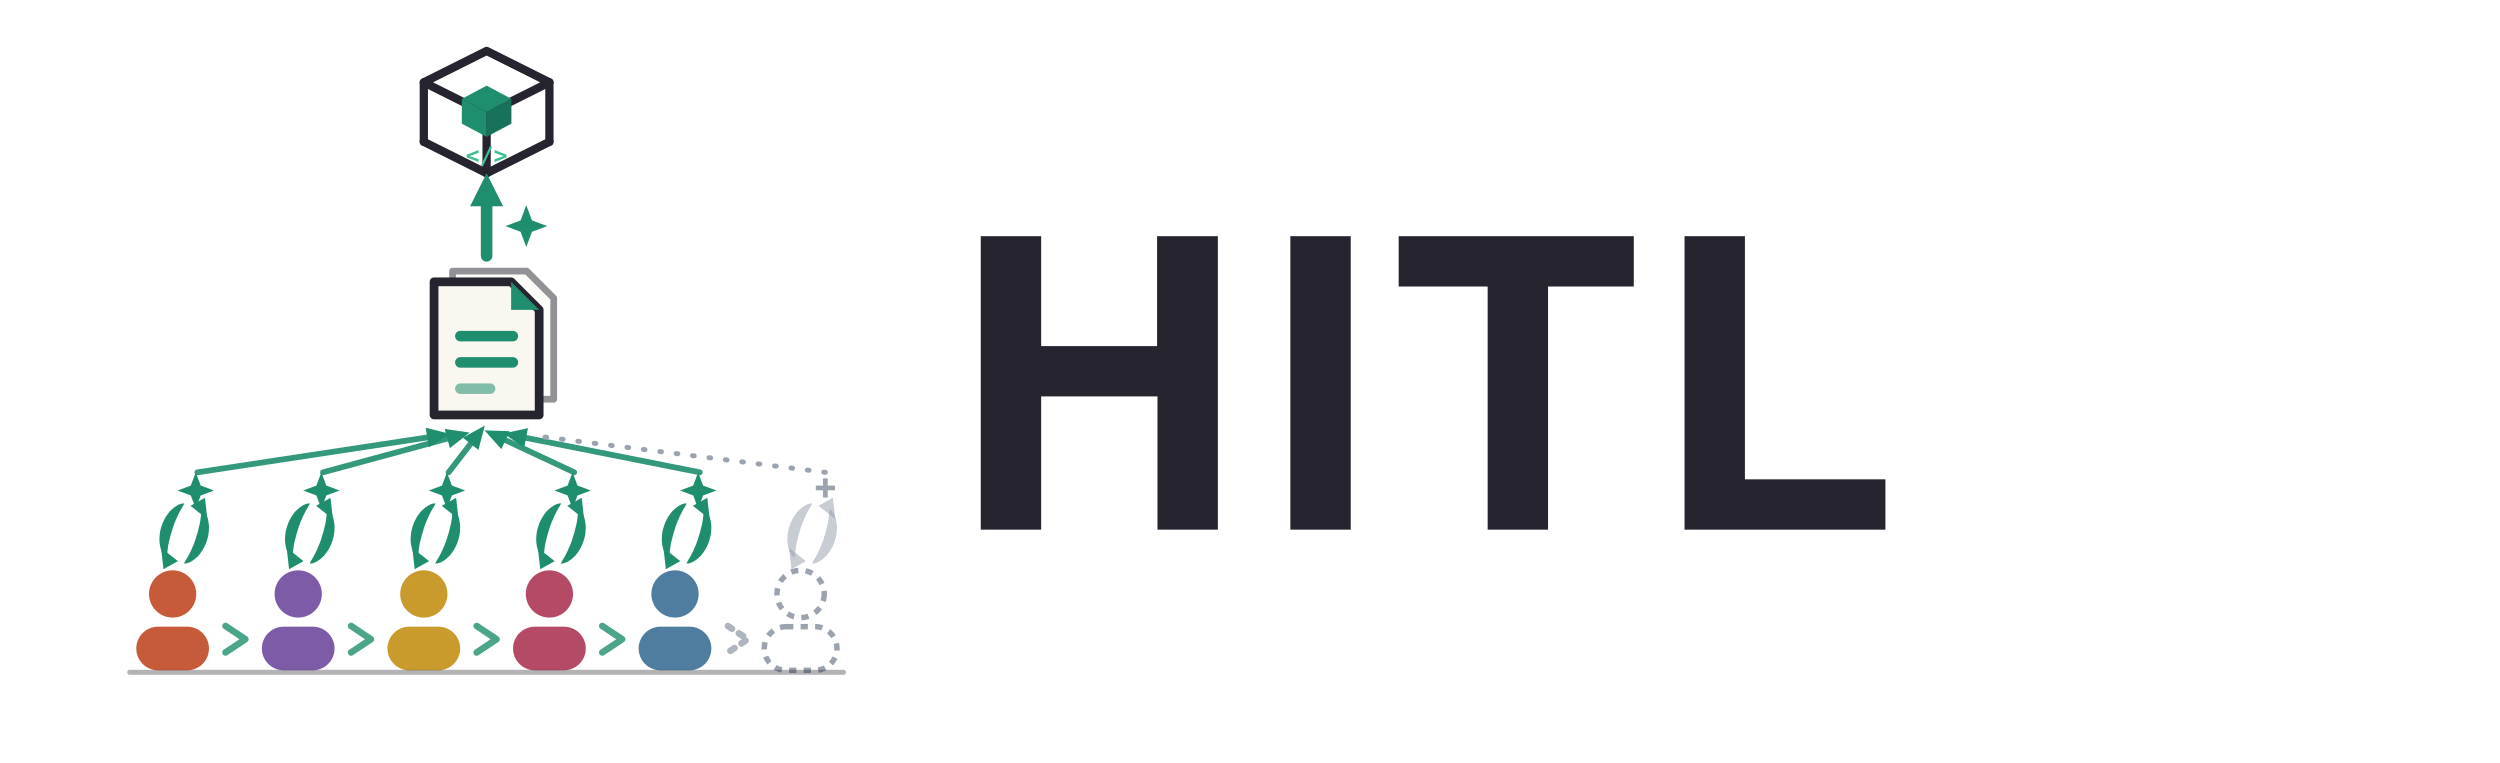
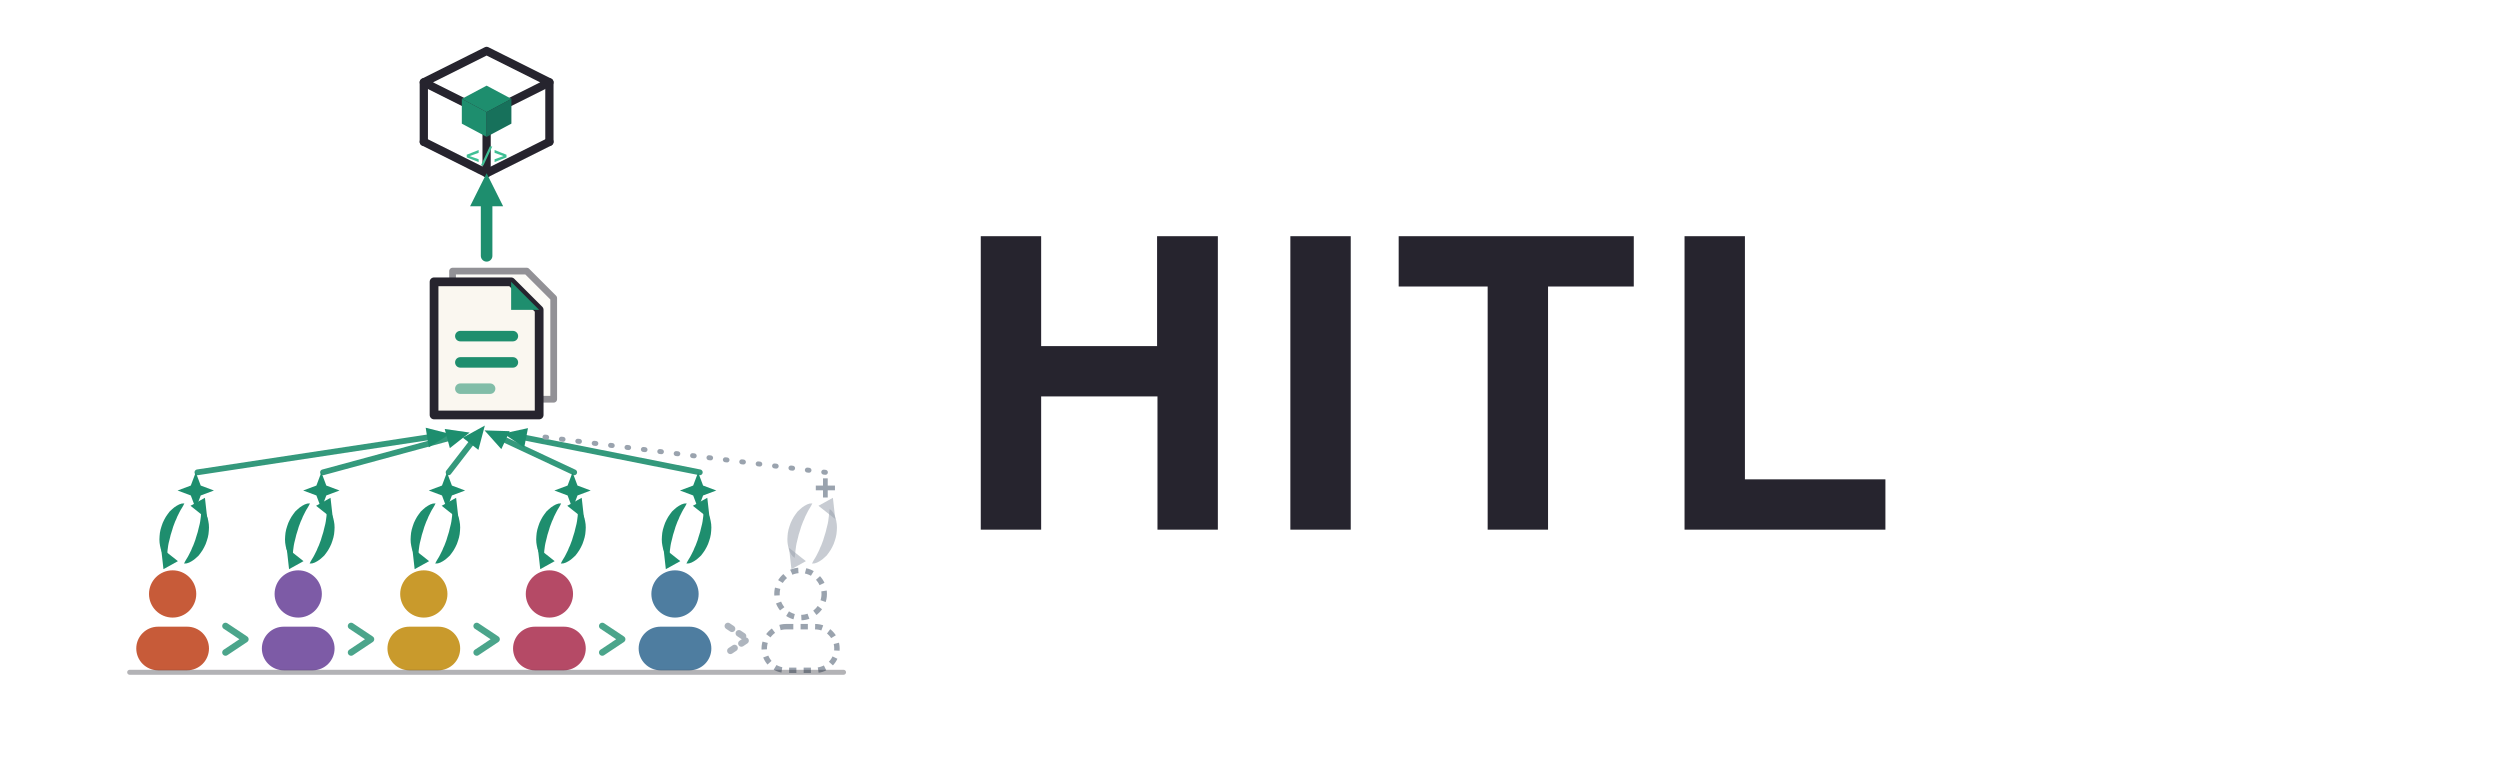
<svg xmlns="http://www.w3.org/2000/svg" width="1180" height="360" viewBox="0 0 1180 360">
  <g transform="translate(30,10) scale(0.78) translate(0,-30)">
    <g transform="translate(256,128)">
      <g fill="none" stroke="#26242E" stroke-width="5" stroke-linejoin="round" stroke-linecap="round">
        <polygon points="0,-80 38,-61 0,-42 -38,-61" />
        <line x1="-38" y1="-61" x2="-38" y2="-25" />
        <line x1="38" y1="-61" x2="38" y2="-25" />
        <line x1="0" y1="-42" x2="0" y2="-6" />
        <polyline points="-38,-25 0,-6 38,-25" />
      </g>
      <polygon points="0,-59 15,-51 0,-43 -15,-51" fill="#1E8E6E" />
      <polygon points="-15,-51 0,-43 0,-28 -15,-36" fill="#1E8E6E" />
      <polygon points="15,-51 0,-43 0,-28 15,-36" fill="#17715B" />
      <text x="0" y="-12" text-anchor="middle" font-family="Menlo, Consolas, monospace" font-weight="bold" font-size="14" fill="#3FBF94">&lt;/&gt;</text>
    </g>
    <line x1="256" y1="172" x2="256" y2="140" stroke="#1E8E6E" stroke-width="7" stroke-linecap="round" />
    <polygon points="12,0 -8,10 -8,-10" fill="#1E8E6E" transform="translate(256,134) rotate(-90)" />
-     <path transform="translate(280,154) scale(1.15)" fill="#1E8E6E" d="M0,-11 L3,-3 L11,0 L3,3 L0,11 L-3,3 L-11,0 L-3,-3 Z" />
    <g transform="translate(256,228)">
      <g transform="translate(10,-8) scale(1.02)" opacity="0.5">
        <path d="M -30 -38 L 14 -38 L 30 -22 L 30 38 L -30 38 Z" fill="#FAF7F0" stroke="#26242E" stroke-width="4" stroke-linejoin="round" />
      </g>
      <g transform="scale(1.06)">
        <path d="M -30 -38 L 14 -38 L 30 -22 L 30 38 L -30 38 Z" fill="#FAF7F0" stroke="#26242E" stroke-width="5" stroke-linejoin="round" />
        <path d="M 14 -38 L 14 -22 L 30 -22 Z" fill="#1E8E6E" />
        <rect x="-18" y="-10" width="36" height="6" rx="3" fill="#1E8E6E" />
        <rect x="-18" y="5" width="36" height="6" rx="3" fill="#1E8E6E" />
        <rect x="-18" y="20" width="23" height="6" rx="3" fill="#1E8E6E" opacity="0.55" />
      </g>
    </g>
    <line x1="81" y1="303" x2="226" y2="281" stroke="#1E8E6E" stroke-width="3.5" stroke-linecap="round" opacity="0.9" />
    <polygon points="8,0 -6,6 -6,-6" fill="#1E8E6E" transform="translate(226,281) rotate(-9)" />
    <g transform="translate(66,392) scale(1.1)" fill="#C75B39">
      <circle cx="0" cy="-14" r="13" />
      <rect x="-20" y="4" width="40" height="24" rx="12" />
    </g>
    <polygon points="72.9,358.2 74.5,358.1 76.0,357.6 77.5,356.8 79.0,355.8 80.4,354.6 81.8,353.3 83.0,351.7 84.1,350.1 85.1,348.3 86.0,346.4 86.7,344.4 87.3,342.4 87.7,340.4 87.9,338.4 88.0,336.4 87.9,334.4 87.6,332.5 87.2,330.7 86.6,329.0 85.8,327.5 84.8,326.2 83.6,325.2 83.6,325.2 83.4,326.7 83.2,328.2 83.1,329.6 82.9,331.1 82.7,332.6 82.4,334.2 82.0,335.8 81.6,337.4 81.2,339.1 80.7,340.7 80.2,342.3 79.7,344.0 79.1,345.6 78.5,347.2 77.8,348.7 77.2,350.2 76.5,351.6 75.8,353.0 75.1,354.3 74.3,355.6 73.6,356.8 72.9,358.2" fill="#1E8E6E" />
    <polygon points="7,0 -5,5 -5,-5" fill="#1E8E6E" transform="translate(83.6,325.2) rotate(61)" />
    <polygon points="73.1,321.8 71.5,321.9 70.0,322.4 68.5,323.2 67.0,324.2 65.6,325.4 64.2,326.7 63.0,328.3 61.9,329.9 60.9,331.7 60.0,333.6 59.3,335.6 58.7,337.6 58.3,339.6 58.1,341.6 58.0,343.6 58.1,345.6 58.4,347.5 58.8,349.3 59.4,351.0 60.2,352.5 61.2,353.8 62.4,354.8 62.4,354.8 62.6,353.3 62.8,351.8 62.9,350.4 63.1,348.9 63.3,347.4 63.6,345.8 64.0,344.2 64.4,342.6 64.8,340.9 65.3,339.3 65.8,337.7 66.3,336.0 66.9,334.4 67.5,332.8 68.2,331.3 68.8,329.8 69.5,328.4 70.2,327.0 70.9,325.7 71.7,324.4 72.4,323.2 73.1,321.8" fill="#1E8E6E" />
    <polygon points="7,0 -5,5 -5,-5" fill="#1E8E6E" transform="translate(62.4,354.8) rotate(-119)" />
    <path transform="translate(80,314) scale(1.0)" fill="#1E8E6E" d="M0,-11 L3,-3 L11,0 L3,3 L0,11 L-3,3 L-11,0 L-3,-3 Z" />
    <line x1="157" y1="303" x2="238" y2="281" stroke="#1E8E6E" stroke-width="3.5" stroke-linecap="round" opacity="0.9" />
    <polygon points="8,0 -6,6 -6,-6" fill="#1E8E6E" transform="translate(238,281) rotate(-15)" />
    <g transform="translate(142,392) scale(1.1)" fill="#7D5BA6">
      <circle cx="0" cy="-14" r="13" />
      <rect x="-20" y="4" width="40" height="24" rx="12" />
    </g>
    <polygon points="148.9,358.2 150.5,358.1 152.0,357.6 153.5,356.8 155.0,355.8 156.4,354.6 157.8,353.3 159.0,351.7 160.1,350.1 161.1,348.3 162.0,346.4 162.7,344.4 163.3,342.4 163.7,340.4 163.9,338.4 164.0,336.4 163.9,334.4 163.6,332.5 163.2,330.7 162.6,329.0 161.8,327.5 160.8,326.2 159.6,325.2 159.6,325.2 159.4,326.7 159.2,328.2 159.1,329.6 158.9,331.1 158.7,332.6 158.4,334.2 158.0,335.8 157.6,337.4 157.2,339.1 156.7,340.7 156.2,342.3 155.7,344.0 155.1,345.6 154.5,347.2 153.8,348.7 153.2,350.2 152.5,351.6 151.8,353.0 151.1,354.3 150.3,355.6 149.6,356.8 148.9,358.2" fill="#1E8E6E" />
    <polygon points="7,0 -5,5 -5,-5" fill="#1E8E6E" transform="translate(159.6,325.2) rotate(61)" />
    <polygon points="149.1,321.8 147.5,321.9 146.0,322.4 144.5,323.2 143.0,324.2 141.6,325.4 140.2,326.7 139.0,328.3 137.9,329.9 136.9,331.7 136.0,333.6 135.3,335.6 134.7,337.6 134.3,339.6 134.1,341.6 134.0,343.6 134.1,345.6 134.4,347.5 134.8,349.3 135.4,351.0 136.2,352.5 137.2,353.8 138.4,354.8 138.4,354.8 138.6,353.3 138.8,351.8 138.9,350.4 139.1,348.9 139.3,347.4 139.6,345.8 140.0,344.2 140.4,342.6 140.8,340.9 141.3,339.3 141.8,337.7 142.3,336.0 142.9,334.4 143.5,332.8 144.2,331.3 144.8,329.8 145.5,328.4 146.2,327.0 146.9,325.7 147.7,324.4 148.4,323.2 149.1,321.8" fill="#1E8E6E" />
    <polygon points="7,0 -5,5 -5,-5" fill="#1E8E6E" transform="translate(138.4,354.8) rotate(-119)" />
    <path transform="translate(156,314) scale(1.0)" fill="#1E8E6E" d="M0,-11 L3,-3 L11,0 L3,3 L0,11 L-3,3 L-11,0 L-3,-3 Z" />
    <line x1="233" y1="303" x2="250" y2="281" stroke="#1E8E6E" stroke-width="3.5" stroke-linecap="round" opacity="0.9" />
    <polygon points="8,0 -6,6 -6,-6" fill="#1E8E6E" transform="translate(250,281) rotate(-52)" />
    <g transform="translate(218,392) scale(1.1)" fill="#C99A2C">
      <circle cx="0" cy="-14" r="13" />
      <rect x="-20" y="4" width="40" height="24" rx="12" />
    </g>
    <polygon points="224.9,358.2 226.5,358.1 228.0,357.6 229.5,356.8 231.0,355.8 232.4,354.6 233.8,353.3 235.0,351.7 236.1,350.1 237.1,348.3 238.0,346.4 238.7,344.4 239.3,342.4 239.7,340.4 239.9,338.4 240.0,336.4 239.9,334.4 239.6,332.5 239.2,330.7 238.6,329.0 237.8,327.5 236.8,326.2 235.6,325.2 235.6,325.2 235.4,326.7 235.2,328.2 235.1,329.6 234.9,331.1 234.7,332.6 234.4,334.2 234.0,335.8 233.6,337.4 233.2,339.1 232.7,340.7 232.2,342.3 231.7,344.0 231.1,345.6 230.5,347.2 229.8,348.7 229.2,350.2 228.5,351.6 227.8,353.0 227.1,354.3 226.3,355.6 225.6,356.8 224.9,358.2" fill="#1E8E6E" />
    <polygon points="7,0 -5,5 -5,-5" fill="#1E8E6E" transform="translate(235.6,325.2) rotate(61)" />
    <polygon points="225.1,321.8 223.5,321.9 222.0,322.4 220.5,323.2 219.0,324.2 217.6,325.4 216.2,326.7 215.0,328.3 213.9,329.9 212.9,331.7 212.0,333.6 211.3,335.6 210.7,337.6 210.3,339.6 210.1,341.6 210.0,343.6 210.1,345.6 210.4,347.5 210.8,349.3 211.4,351.0 212.2,352.5 213.2,353.8 214.4,354.8 214.4,354.8 214.6,353.3 214.8,351.8 214.9,350.4 215.1,348.9 215.3,347.4 215.6,345.8 216.0,344.2 216.4,342.6 216.8,340.9 217.3,339.3 217.8,337.7 218.3,336.0 218.9,334.4 219.5,332.8 220.2,331.3 220.8,329.8 221.5,328.4 222.2,327.0 222.9,325.7 223.7,324.4 224.4,323.2 225.1,321.8" fill="#1E8E6E" />
    <polygon points="7,0 -5,5 -5,-5" fill="#1E8E6E" transform="translate(214.4,354.8) rotate(-119)" />
    <path transform="translate(232,314) scale(1.0)" fill="#1E8E6E" d="M0,-11 L3,-3 L11,0 L3,3 L0,11 L-3,3 L-11,0 L-3,-3 Z" />
    <line x1="309" y1="303" x2="262" y2="281" stroke="#1E8E6E" stroke-width="3.5" stroke-linecap="round" opacity="0.9" />
    <polygon points="8,0 -6,6 -6,-6" fill="#1E8E6E" transform="translate(262,281) rotate(-155)" />
    <g transform="translate(294,392) scale(1.1)" fill="#B54A66">
      <circle cx="0" cy="-14" r="13" />
      <rect x="-20" y="4" width="40" height="24" rx="12" />
    </g>
    <polygon points="300.9,358.2 302.5,358.1 304.0,357.6 305.5,356.8 307.0,355.8 308.4,354.6 309.8,353.3 311.0,351.7 312.1,350.1 313.1,348.3 314.0,346.4 314.7,344.4 315.3,342.4 315.7,340.4 315.9,338.4 316.0,336.4 315.9,334.4 315.6,332.5 315.2,330.7 314.6,329.0 313.8,327.5 312.8,326.2 311.6,325.2 311.6,325.2 311.4,326.7 311.2,328.2 311.1,329.6 310.9,331.1 310.7,332.6 310.4,334.2 310.0,335.8 309.6,337.4 309.2,339.1 308.7,340.7 308.2,342.3 307.7,344.0 307.1,345.6 306.5,347.2 305.8,348.7 305.2,350.2 304.5,351.6 303.8,353.0 303.1,354.3 302.3,355.6 301.6,356.8 300.9,358.2" fill="#1E8E6E" />
    <polygon points="7,0 -5,5 -5,-5" fill="#1E8E6E" transform="translate(311.6,325.2) rotate(61)" />
    <polygon points="301.1,321.8 299.5,321.9 298.0,322.4 296.5,323.2 295.0,324.2 293.6,325.4 292.2,326.7 291.0,328.3 289.9,329.9 288.9,331.7 288.0,333.6 287.3,335.6 286.7,337.6 286.3,339.6 286.1,341.6 286.0,343.6 286.1,345.6 286.4,347.5 286.8,349.3 287.4,351.0 288.2,352.5 289.2,353.8 290.4,354.8 290.4,354.8 290.6,353.3 290.8,351.8 290.9,350.4 291.1,348.9 291.3,347.4 291.6,345.8 292.0,344.2 292.4,342.6 292.8,340.9 293.3,339.3 293.8,337.7 294.3,336.0 294.9,334.4 295.5,332.8 296.2,331.3 296.8,329.8 297.5,328.4 298.2,327.0 298.9,325.7 299.7,324.4 300.4,323.2 301.1,321.8" fill="#1E8E6E" />
    <polygon points="7,0 -5,5 -5,-5" fill="#1E8E6E" transform="translate(290.4,354.8) rotate(-119)" />
    <path transform="translate(308,314) scale(1.0)" fill="#1E8E6E" d="M0,-11 L3,-3 L11,0 L3,3 L0,11 L-3,3 L-11,0 L-3,-3 Z" />
    <line x1="385" y1="303" x2="274" y2="281" stroke="#1E8E6E" stroke-width="3.5" stroke-linecap="round" opacity="0.9" />
    <polygon points="8,0 -6,6 -6,-6" fill="#1E8E6E" transform="translate(274,281) rotate(-169)" />
    <g transform="translate(370,392) scale(1.1)" fill="#4E7DA0">
      <circle cx="0" cy="-14" r="13" />
      <rect x="-20" y="4" width="40" height="24" rx="12" />
    </g>
    <polygon points="376.9,358.2 378.5,358.1 380.0,357.6 381.5,356.8 383.0,355.8 384.4,354.6 385.8,353.3 387.0,351.7 388.1,350.1 389.1,348.3 390.0,346.4 390.7,344.4 391.3,342.4 391.7,340.4 391.9,338.4 392.0,336.4 391.9,334.4 391.6,332.5 391.2,330.7 390.6,329.0 389.8,327.5 388.8,326.2 387.6,325.2 387.6,325.2 387.4,326.7 387.2,328.2 387.1,329.6 386.9,331.1 386.7,332.6 386.4,334.2 386.0,335.8 385.6,337.4 385.2,339.1 384.7,340.7 384.2,342.3 383.7,344.0 383.1,345.6 382.5,347.2 381.8,348.7 381.2,350.2 380.5,351.6 379.8,353.0 379.1,354.3 378.3,355.6 377.6,356.8 376.9,358.2" fill="#1E8E6E" />
    <polygon points="7,0 -5,5 -5,-5" fill="#1E8E6E" transform="translate(387.6,325.2) rotate(61)" />
    <polygon points="377.1,321.8 375.5,321.9 374.0,322.4 372.5,323.2 371.0,324.2 369.6,325.4 368.2,326.7 367.0,328.3 365.9,329.9 364.9,331.7 364.0,333.6 363.3,335.6 362.7,337.6 362.3,339.6 362.1,341.6 362.0,343.6 362.1,345.6 362.4,347.5 362.8,349.3 363.4,351.0 364.2,352.5 365.2,353.8 366.4,354.8 366.4,354.8 366.6,353.3 366.8,351.8 366.9,350.4 367.1,348.9 367.3,347.4 367.6,345.8 368.0,344.2 368.4,342.6 368.8,340.9 369.3,339.3 369.8,337.7 370.3,336.0 370.9,334.4 371.5,332.8 372.2,331.3 372.8,329.8 373.5,328.4 374.2,327.0 374.9,325.7 375.7,324.4 376.4,323.2 377.1,321.8" fill="#1E8E6E" />
    <polygon points="7,0 -5,5 -5,-5" fill="#1E8E6E" transform="translate(366.4,354.8) rotate(-119)" />
    <path transform="translate(384,314) scale(1.0)" fill="#1E8E6E" d="M0,-11 L3,-3 L11,0 L3,3 L0,11 L-3,3 L-11,0 L-3,-3 Z" />
    <line x1="461" y1="303" x2="286" y2="281" stroke="#9AA3AE" stroke-width="3" stroke-linecap="round" stroke-dasharray="1 9" />
    <g transform="translate(446,392) scale(1.1)" fill="none" stroke="#9AA3AE" stroke-width="3" stroke-dasharray="4 4">
      <circle cx="0" cy="-14" r="13" />
      <rect x="-20" y="4" width="40" height="24" rx="12" />
    </g>
    <polygon points="452.9,358.2 454.5,358.1 456.0,357.6 457.5,356.8 459.0,355.8 460.4,354.6 461.8,353.3 463.0,351.7 464.1,350.1 465.1,348.3 466.0,346.4 466.7,344.4 467.3,342.4 467.7,340.4 467.9,338.4 468.0,336.4 467.9,334.4 467.6,332.5 467.2,330.7 466.6,329.0 465.8,327.5 464.8,326.2 463.6,325.2 463.6,325.2 463.4,326.7 463.2,328.2 463.1,329.6 462.9,331.1 462.7,332.6 462.4,334.2 462.0,335.8 461.6,337.4 461.2,339.1 460.7,340.7 460.2,342.3 459.7,344.0 459.1,345.6 458.5,347.2 457.8,348.7 457.2,350.2 456.5,351.6 455.8,353.0 455.1,354.3 454.3,355.6 453.6,356.8 452.9,358.2" fill="#9AA3AE" opacity="0.55" />
    <polygon points="7,0 -5,5 -5,-5" fill="#9AA3AE" opacity="0.55" transform="translate(463.6,325.2) rotate(61)" />
    <polygon points="453.1,321.8 451.5,321.9 450.0,322.4 448.5,323.2 447.0,324.2 445.6,325.4 444.2,326.7 443.0,328.3 441.9,329.9 440.9,331.7 440.0,333.6 439.3,335.6 438.7,337.6 438.3,339.6 438.1,341.6 438.0,343.6 438.1,345.6 438.4,347.5 438.8,349.3 439.4,351.0 440.2,352.5 441.2,353.8 442.4,354.8 442.4,354.8 442.6,353.3 442.8,351.8 442.9,350.4 443.1,348.9 443.3,347.4 443.6,345.8 444.0,344.2 444.4,342.6 444.8,340.9 445.3,339.3 445.8,337.7 446.3,336.0 446.9,334.4 447.5,332.8 448.2,331.3 448.8,329.8 449.5,328.4 450.2,327.0 450.9,325.7 451.7,324.4 452.4,323.2 453.1,321.8" fill="#9AA3AE" opacity="0.55" />
    <polygon points="7,0 -5,5 -5,-5" fill="#9AA3AE" opacity="0.55" transform="translate(442.4,354.8) rotate(-119)" />
    <text x="454" y="318" font-family="'Helvetica Neue', Helvetica, Arial, sans-serif" font-weight="700" font-size="24" fill="#9AA3AE">+</text>
    <polyline points="98,396 110,404 98,412" fill="none" stroke="#1E8E6E" stroke-width="4" stroke-linecap="round" stroke-linejoin="round" opacity="0.8" />
    <polyline points="174,396 186,404 174,412" fill="none" stroke="#1E8E6E" stroke-width="4" stroke-linecap="round" stroke-linejoin="round" opacity="0.8" />
    <polyline points="250,396 262,404 250,412" fill="none" stroke="#1E8E6E" stroke-width="4" stroke-linecap="round" stroke-linejoin="round" opacity="0.8" />
    <polyline points="326,396 338,404 326,412" fill="none" stroke="#1E8E6E" stroke-width="4" stroke-linecap="round" stroke-linejoin="round" opacity="0.8" />
    <polyline points="402,396 414,404 402,412" fill="none" stroke="#9AA3AE" stroke-width="4" stroke-linecap="round" stroke-linejoin="round" stroke-dasharray="3 5" opacity="0.8" />
    <line x1="40" y1="424" x2="472" y2="424" stroke="#26242E" stroke-width="3" stroke-linecap="round" opacity="0.35" />
  </g>
  <text x="450" y="250" font-family="'Helvetica Neue', Helvetica, Arial, sans-serif" font-weight="800" font-size="190" letter-spacing="8" fill="#26242E">HITL</text>
</svg>
